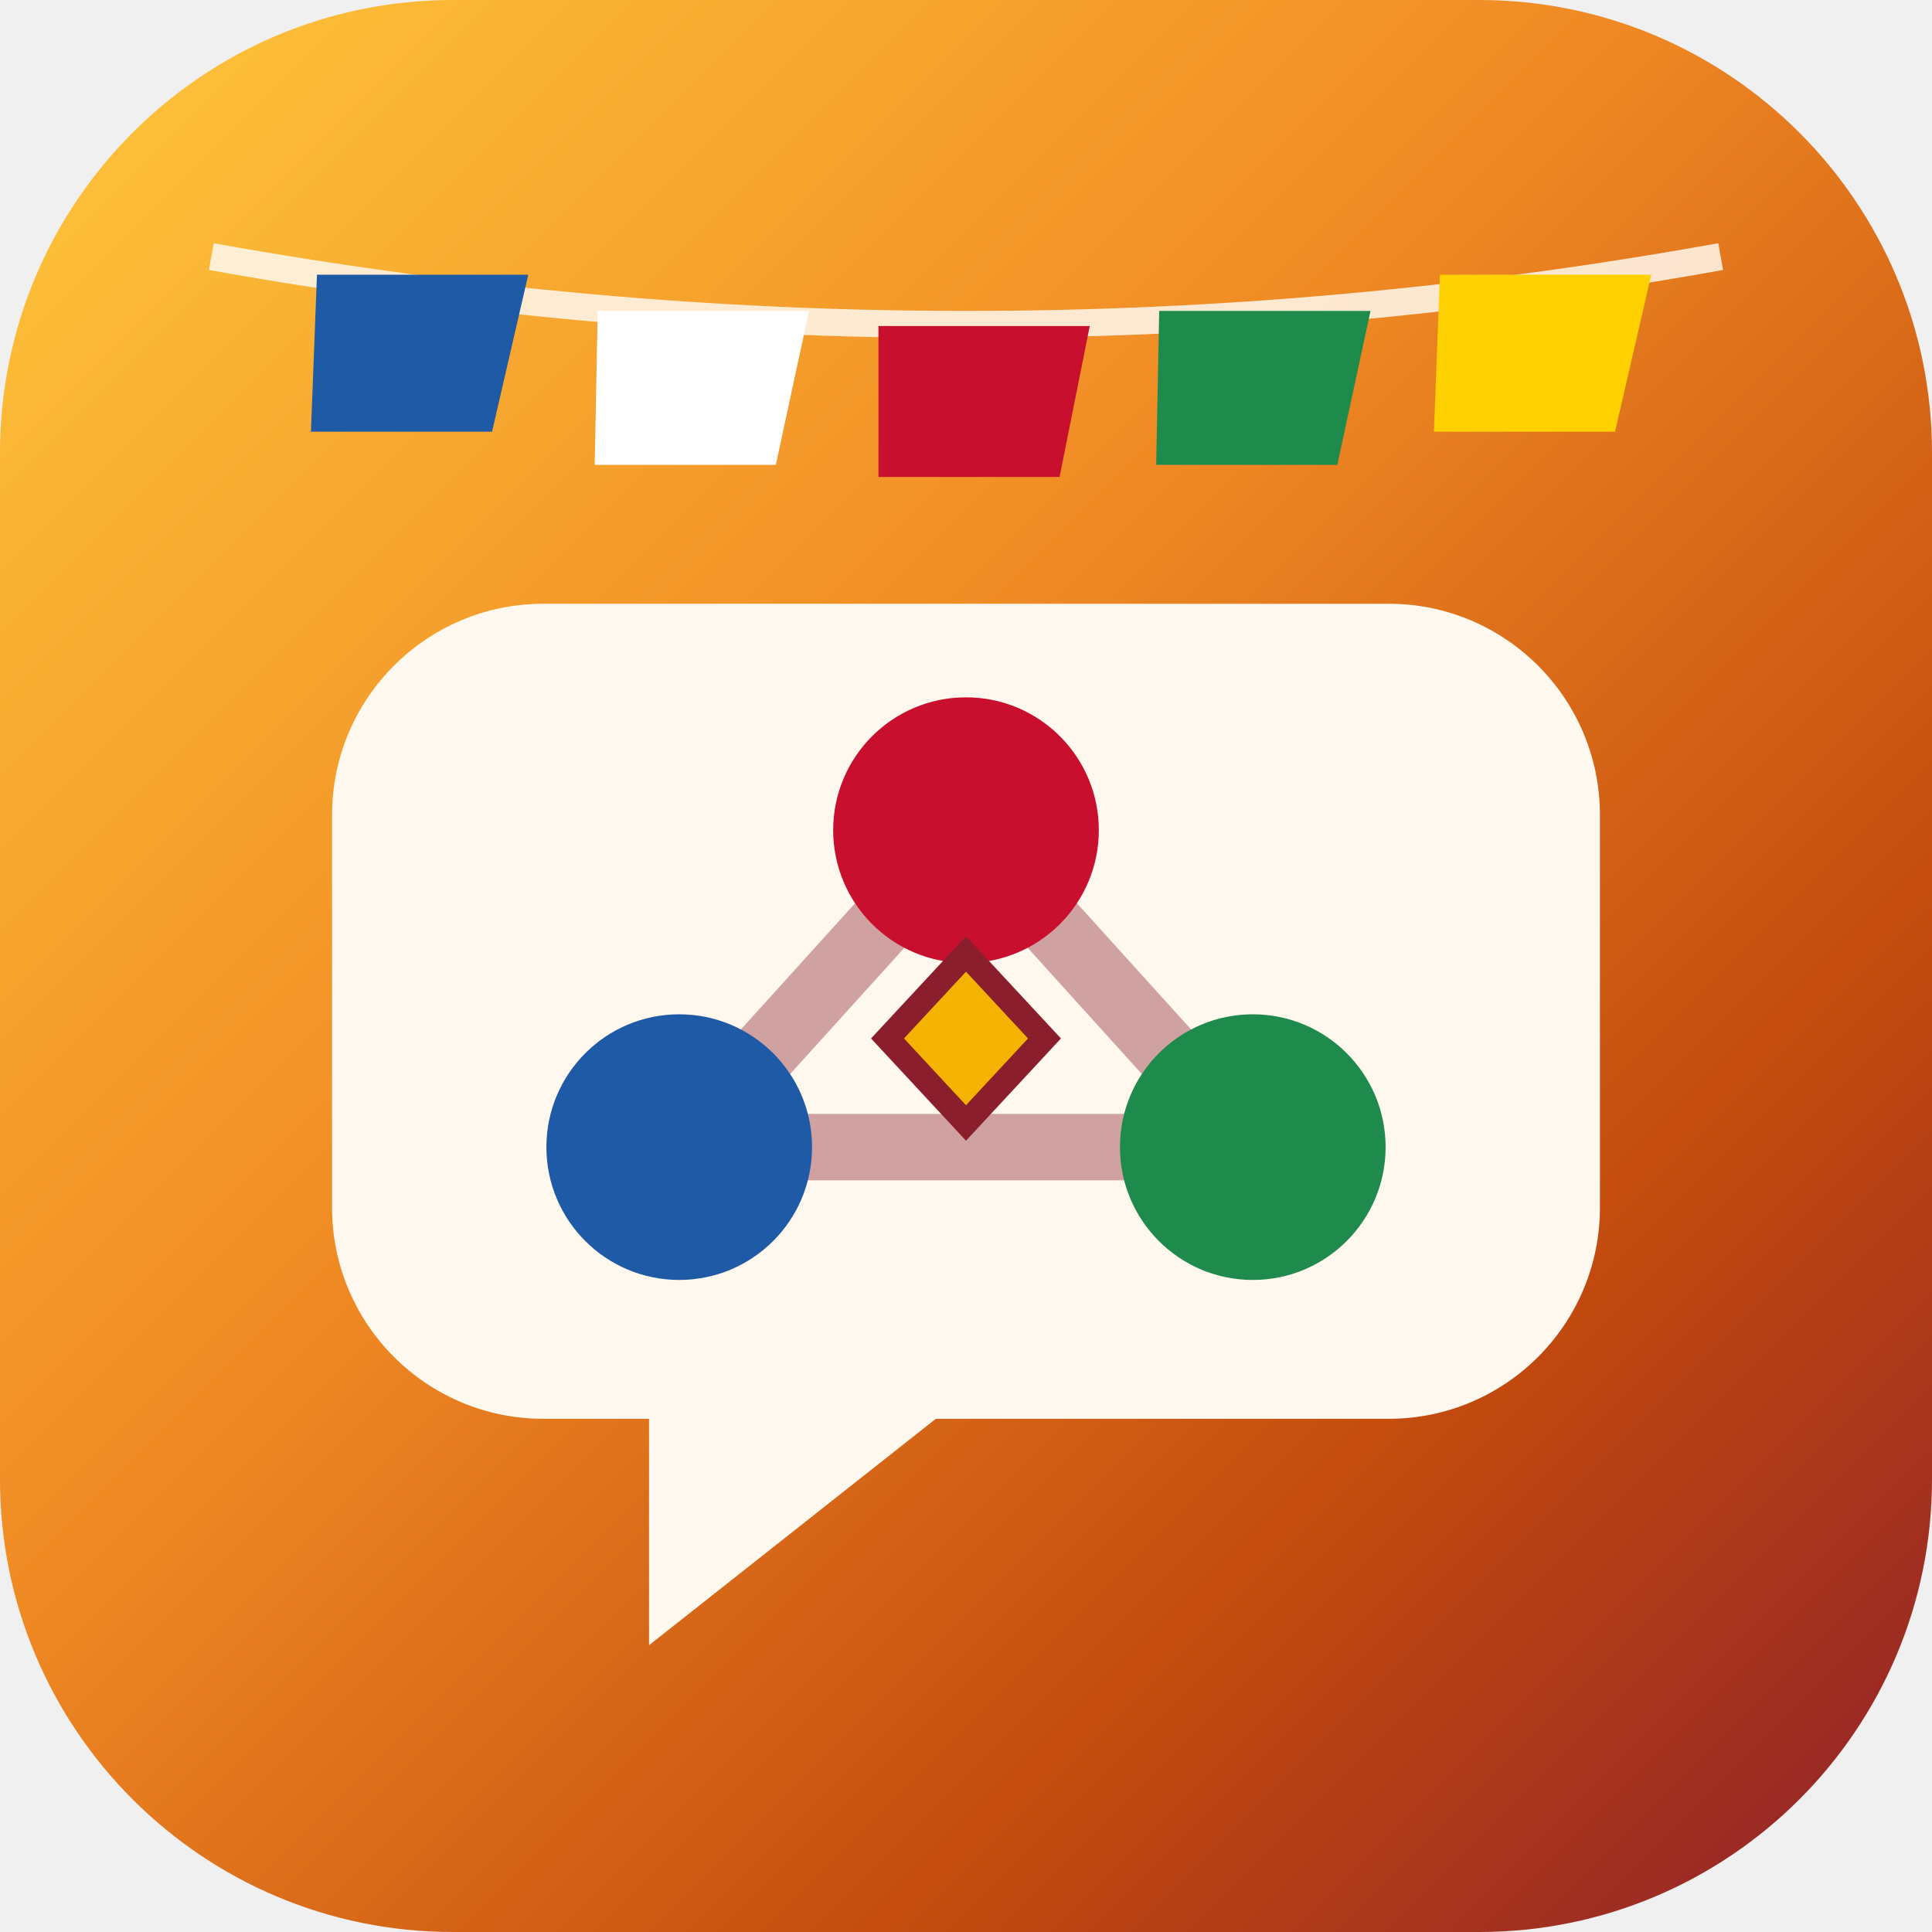
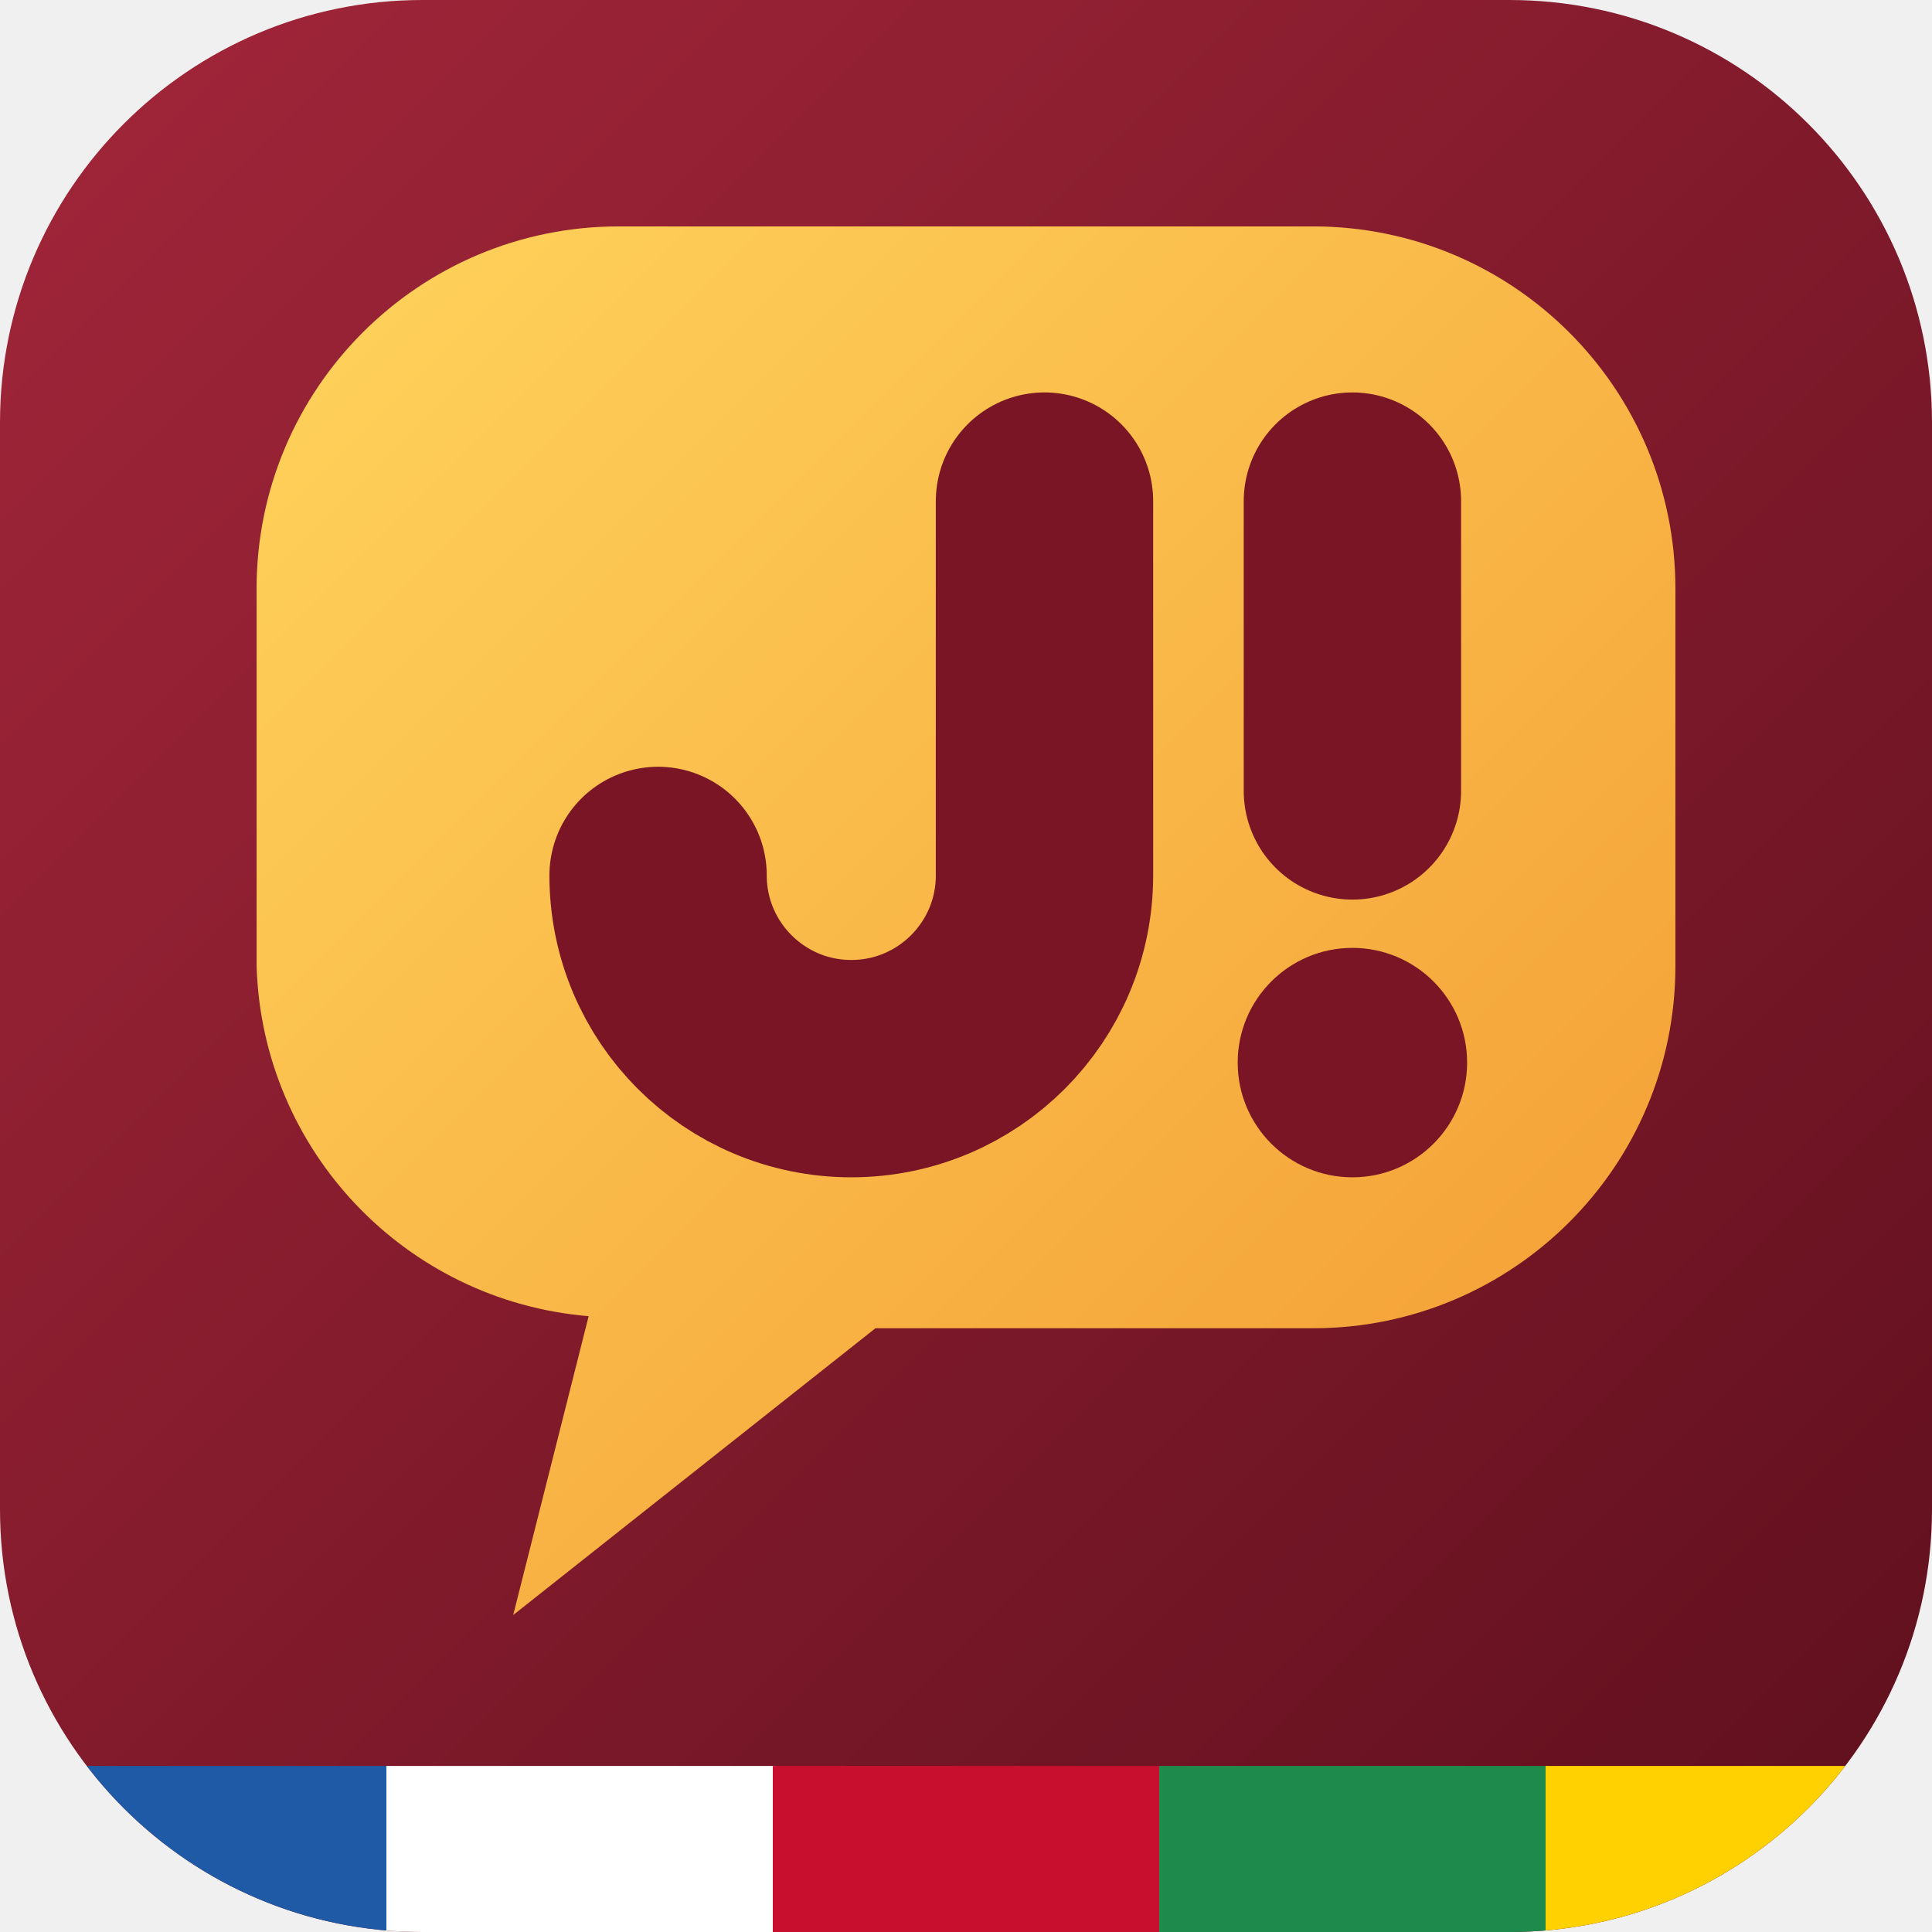
<svg xmlns="http://www.w3.org/2000/svg" viewBox="0 0 64 64">
  <defs>
-     <linearGradient id="jg" x1="0" y1="0" x2="1" y2="1">
-       <stop offset="0" stop-color="#FFC93C" />
-       <stop offset="0.42" stop-color="#F08A24" />
-       <stop offset="0.74" stop-color="#C24A0E" />
-       <stop offset="1" stop-color="#8B1E2D" />
+     <linearGradient id="t" x1="0" y1="0" x2="1" y2="1">
+       <stop offset="0" stop-color="#A3263A" />
+       <stop offset="1" stop-color="#5E0F1D" />
    </linearGradient>
+     <linearGradient id="b" x1="0" y1="0" x2="1" y2="1">
+       <stop offset="0" stop-color="#FFD45C" />
+       <stop offset="1" stop-color="#F39A32" />
+     </linearGradient>
+     <clipPath id="c">
+       <rect width="64" height="64" rx="14" />
+     </clipPath>
  </defs>
-   <rect width="64" height="64" rx="15" fill="url(#jg)" />
-   <path d="M7 8.5 Q32 13 57 8.5" fill="none" stroke="#FFF8EE" stroke-opacity="0.85" stroke-width="0.9" />
-   <path d="M10.5 9.1h7l-1.2 5.2h-6z" fill="#1F5AA6" />
-   <path d="M19.8 10.3h7l-1.1 5.1h-6z" fill="#FFFFFF" />
-   <path d="M29.1 10.8h7l-1 5h-6z" fill="#C8102E" />
-   <path d="M38.4 10.3h7l-1.1 5.1h-6z" fill="#1E8A4C" />
-   <path d="M47.7 9.1h7l-1.2 5.2h-6z" fill="#FFD100" />
-   <path d="M18 20h28a7 7 0 0 1 7 7v13a7 7 0 0 1-7 7H31l-9.5 7.5V47H18a7 7 0 0 1-7-7V27a7 7 0 0 1 7-7z" fill="#FFF8EE" />
-   <path d="M22.5 38 32 27.5 41.5 38Z" fill="none" stroke="#8B1E2D" stroke-opacity="0.4" stroke-width="2.2" stroke-linejoin="round" />
-   <circle cx="22.5" cy="38" r="4.4" fill="#1F5AA6" />
-   <circle cx="32" cy="27.5" r="4.4" fill="#C8102E" />
-   <circle cx="41.5" cy="38" r="4.4" fill="#1E8A4C" />
-   <path d="M32 31.6 34.6 34.4 32 37.2 29.4 34.4Z" fill="#F5B301" stroke="#8B1E2D" stroke-width="0.8" />
+   <g clip-path="url(#c)">
+     <rect width="64" height="64" fill="url(#t)" />
+     <rect x="0" y="58.5" width="12.9" height="5.5" fill="#1F5AA6" />
+     <rect x="12.8" y="58.5" width="12.9" height="5.5" fill="#FFFFFF" />
+     <rect x="25.6" y="58.5" width="12.9" height="5.5" fill="#C8102E" />
+     <rect x="38.4" y="58.5" width="12.9" height="5.5" fill="#1E8A4C" />
+     <rect x="51.2" y="58.5" width="12.8" height="5.5" fill="#FFD100" />
+   </g>
+   <path d="M20.5 7.5H43.5A12 12 0 0 1 55.5 19.5V32A12 12 0 0 1 43.5 44H29L17 53.5L19.5 43.6A12 12 0 0 1 8.5 32V19.5A12 12 0 0 1 20.5 7.5Z" fill="url(#b)" />
+   <path d="M34.6 16.6V29A6.4 6.4 0 0 1 21.8 29" fill="none" stroke="#7A1526" stroke-width="7.2" stroke-linecap="round" />
+   <path d="M44.8 16.6V26.2" stroke="#7A1526" stroke-width="7.2" stroke-linecap="round" />
+   <circle cx="44.8" cy="35.2" r="3.8" fill="#7A1526" />
</svg>
